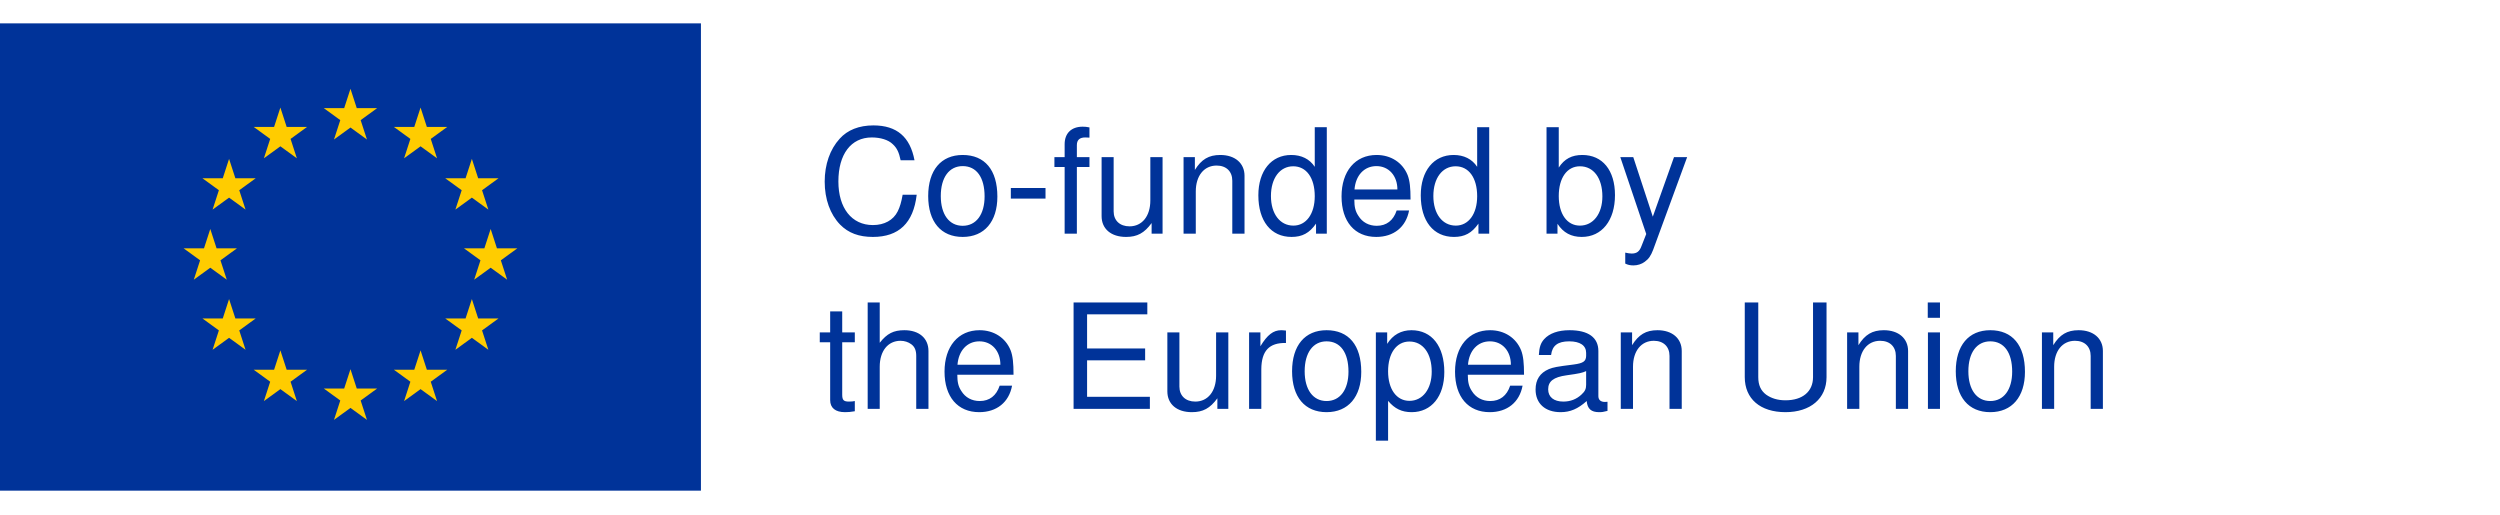
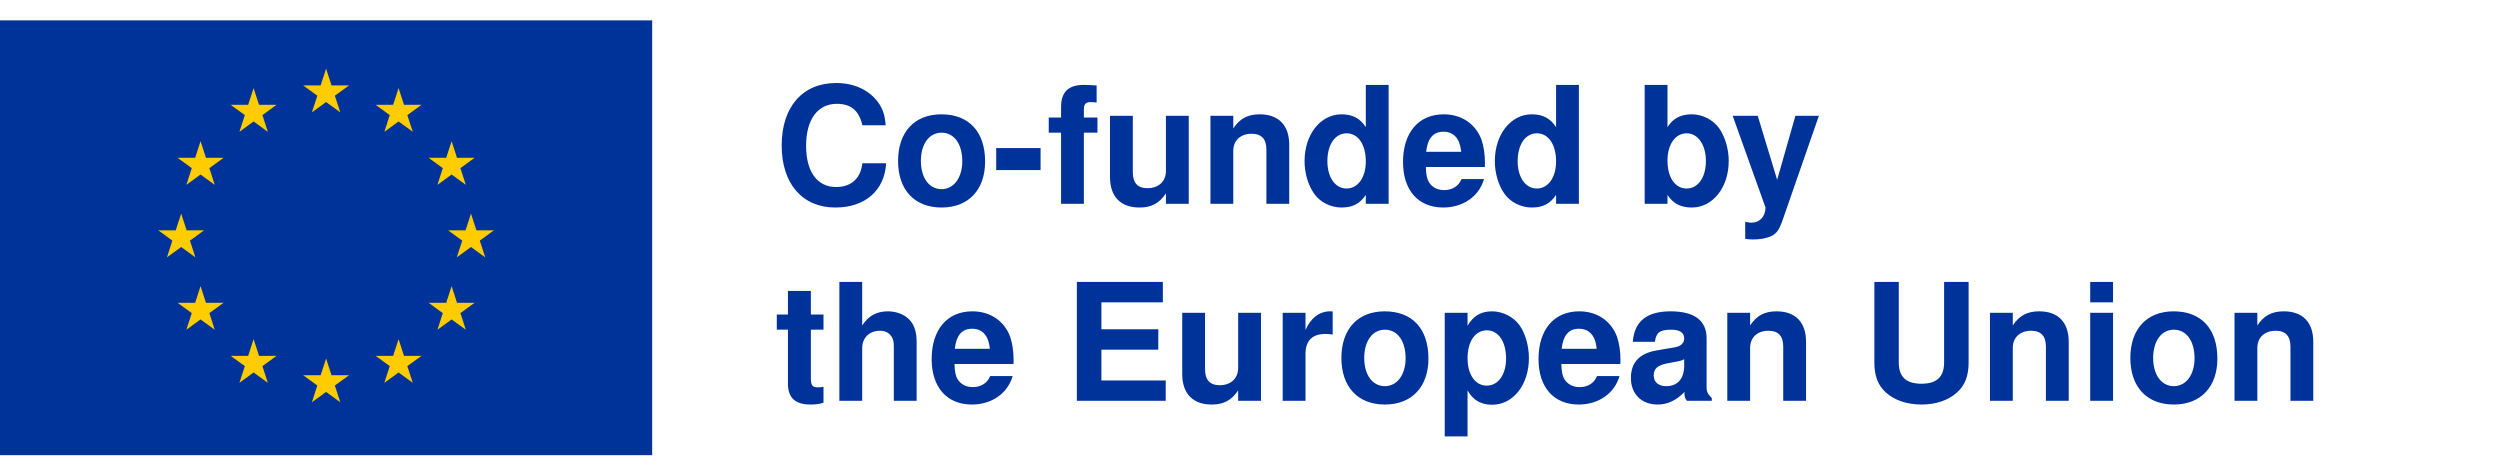
- <svg xmlns="http://www.w3.org/2000/svg" viewBox="0 0 214 44" role="img" aria-label="Co-funded by the European Union">
-   <defs>
-     <path id="eu-star" d="M0,-2.4 L-0.539,-0.742 L-2.283,-0.742 L-0.872,0.283 L-1.411,1.942 L0,0.917 L1.411,1.942 L0.872,0.283 L2.283,-0.742 L0.539,-0.742 Z" fill="#FFCC00" />
-   </defs>
-   <rect x="0" y="2" width="60" height="40" fill="#003399" />
-   <g transform="translate(0 2)">
-     <use href="#eu-star" x="30" y="8" />
-     <use href="#eu-star" x="36" y="9.608" />
-     <use href="#eu-star" x="40.392" y="14" />
-     <use href="#eu-star" x="42" y="20" />
-     <use href="#eu-star" x="40.392" y="26" />
-     <use href="#eu-star" x="36" y="30.392" />
-     <use href="#eu-star" x="30" y="32" />
-     <use href="#eu-star" x="24" y="30.392" />
-     <use href="#eu-star" x="19.608" y="26" />
-     <use href="#eu-star" x="18" y="20" />
-     <use href="#eu-star" x="19.608" y="14" />
-     <use href="#eu-star" x="24" y="9.608" />
+ <svg xmlns="http://www.w3.org/2000/svg" viewBox="0 0 368 70" role="img" aria-label="Co-funded by the European Union">
+   <rect x="0" y="3.0" width="96.0" height="64.0" fill="#003399" />
+   <g fill="#FFCC00">
+     <polygon points="48.00,10.11 47.20,12.57 44.62,12.57 46.71,14.09 45.91,16.54 48.00,15.02 50.09,16.54 49.29,14.09 51.38,12.57 48.80,12.57" />
+     <polygon points="58.67,12.97 57.87,15.43 55.29,15.43 57.37,16.94 56.58,19.40 58.67,17.88 60.76,19.40 59.96,16.94 62.05,15.43 59.47,15.43" />
+     <polygon points="66.48,20.78 65.68,23.23 63.09,23.23 65.18,24.75 64.39,27.21 66.48,25.69 68.57,27.21 67.77,24.75 69.86,23.23 67.27,23.23" />
+     <polygon points="69.33,31.44 68.53,33.90 65.95,33.90 68.04,35.42 67.24,37.88 69.33,36.36 71.42,37.88 70.63,35.42 72.71,33.90 70.13,33.90" />
+     <polygon points="66.48,42.11 65.68,44.57 63.09,44.57 65.18,46.09 64.39,48.54 66.48,47.02 68.57,48.54 67.77,46.09 69.86,44.57 67.27,44.57" />
+     <polygon points="58.67,49.92 57.87,52.38 55.29,52.38 57.37,53.89 56.58,56.35 58.67,54.83 60.76,56.35 59.96,53.89 62.05,52.38 59.47,52.38" />
+     <polygon points="48.00,52.78 47.20,55.23 44.62,55.23 46.71,56.75 45.91,59.21 48.00,57.69 50.09,59.21 49.29,56.75 51.38,55.23 48.80,55.23" />
+     <polygon points="37.33,49.92 36.53,52.38 33.95,52.38 36.04,53.89 35.24,56.35 37.33,54.83 39.42,56.35 38.63,53.89 40.71,52.38 38.13,52.38" />
+     <polygon points="29.52,42.11 28.73,44.57 26.14,44.57 28.23,46.09 27.43,48.54 29.52,47.02 31.61,48.54 30.82,46.09 32.91,44.57 30.32,44.57" />
+     <polygon points="26.67,31.44 25.87,33.90 23.29,33.90 25.37,35.42 24.58,37.88 26.67,36.36 28.76,37.88 27.96,35.42 30.05,33.90 27.47,33.90" />
+     <polygon points="29.52,20.78 28.73,23.23 26.14,23.23 28.23,24.75 27.43,27.21 29.52,25.69 31.61,27.21 30.82,24.75 32.91,23.23 30.32,23.23" />
+     <polygon points="37.33,12.97 36.53,15.43 33.95,15.43 36.04,16.94 35.24,19.40 37.33,17.88 39.42,19.40 38.63,16.94 40.71,15.43 38.13,15.43" />
  </g>
-   <text x="70" y="20" font-family="Helvetica, Arial, sans-serif" font-size="12.5" fill="#003399">Co-funded by</text>
-   <text x="70" y="35" font-family="Helvetica, Arial, sans-serif" font-size="12.5" fill="#003399">the European Union</text>
+   <g fill="#003399" font-family="Helvetica Neue, Helvetica, Arial, sans-serif" font-weight="700" font-size="24">
+     <text x="114" y="30">Co-funded by</text>
+     <text x="114" y="59">the European Union</text>
+   </g>
</svg>
